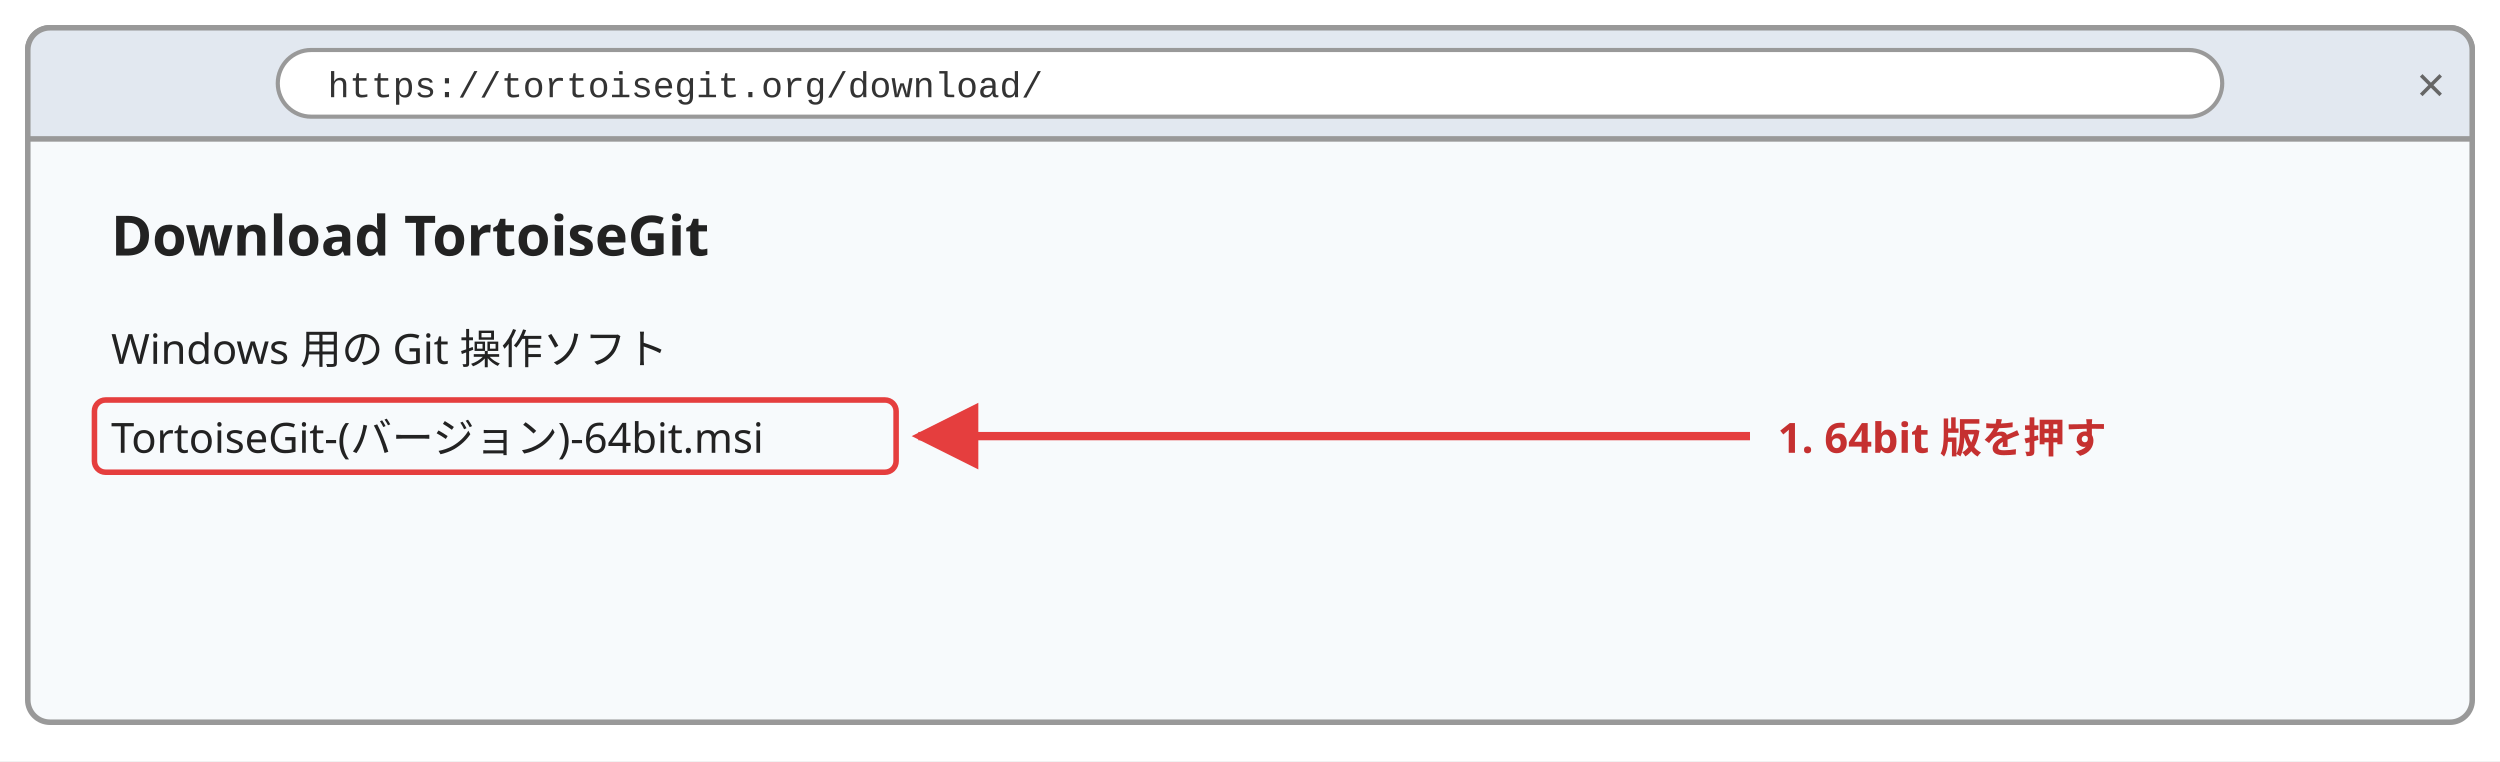
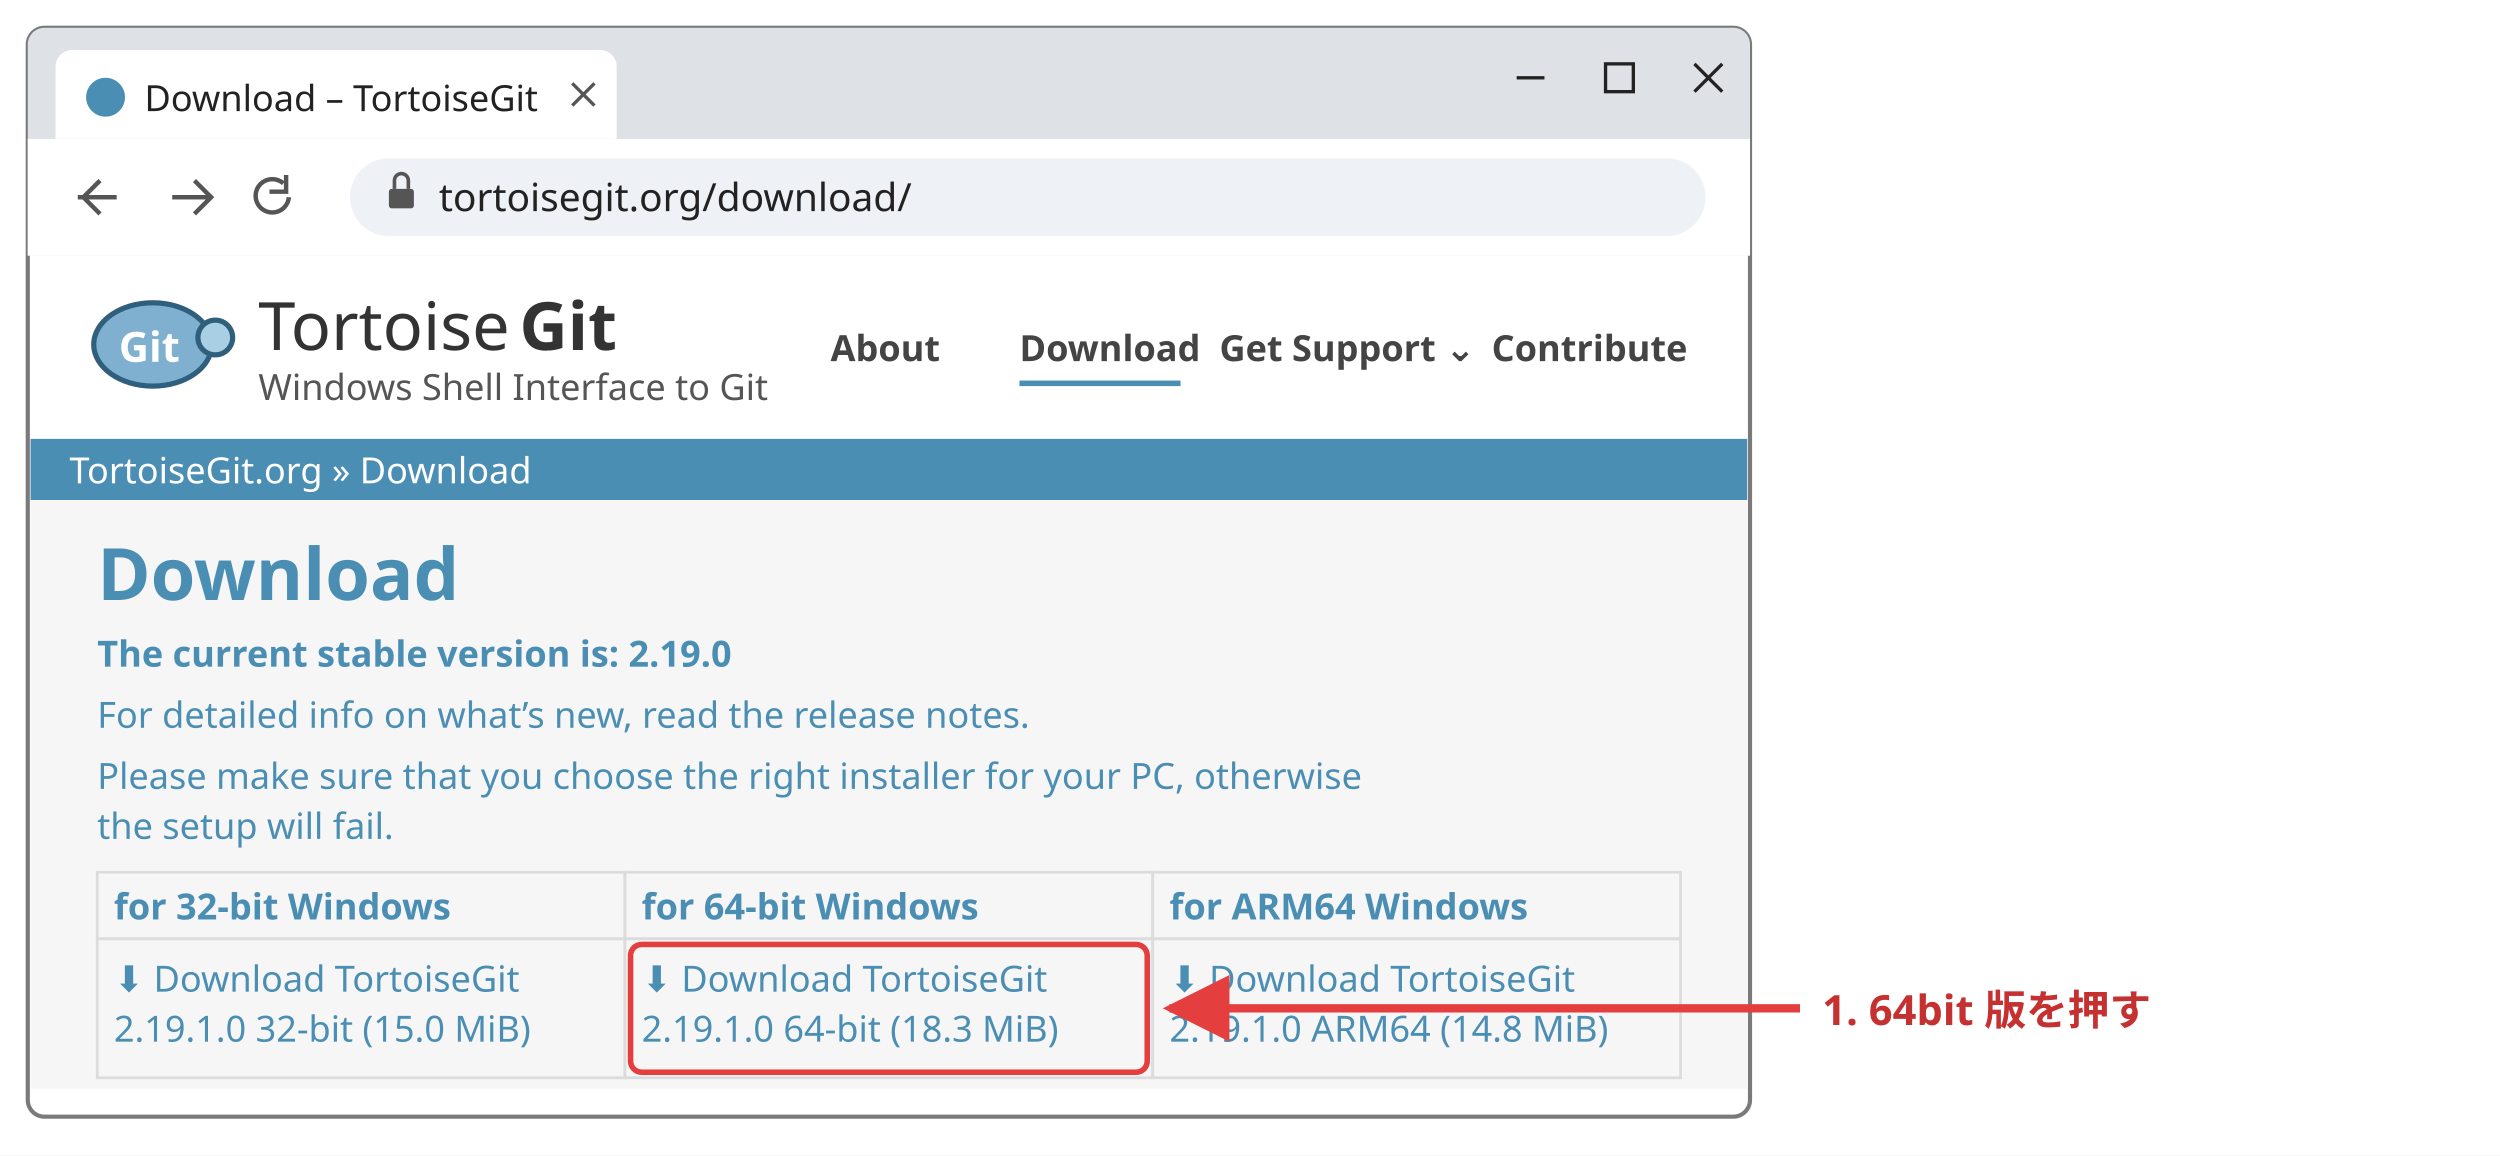
- <svg xmlns="http://www.w3.org/2000/svg" width="900" height="274" viewBox="0 0 900 274" font-family="Meiryo, 'Yu Gothic', sans-serif">
+ <svg xmlns="http://www.w3.org/2000/svg" width="900" height="416" viewBox="0 0 900 416" font-family="Meiryo, 'Yu Gothic', sans-serif">
  <defs>
    <marker id="r" viewBox="0 0 10 10" refX="9" refY="5" markerWidth="8" markerHeight="8" orient="auto">
      <path d="M0,0 L10,5 L0,10 z" fill="#e53e3e" />
    </marker>
  </defs>
-   <rect width="900" height="274" fill="#ffffff" />
-   <rect x="10" y="10" width="880" height="250" rx="8" fill="#f7fafc" stroke="#999" stroke-width="2" />
-   <path d="M10 18a8 8 0 0 1 8-8h864a8 8 0 0 1 8 8v32h-880z" fill="#e2e8f0" stroke="#999" stroke-width="2" />
-   <rect x="100" y="18" width="700" height="24" rx="12" fill="#fff" stroke="#999" stroke-width="1.5" />
-   <text x="118" y="35" font-size="13" fill="#333" font-family="Consolas, 'Courier New', monospace">https://tortoisegit.org/download/</text>
-   <text x="870" y="37" font-size="18" fill="#666">×</text>
-   <text x="40" y="92" font-size="20" font-weight="bold" fill="#222">Download TortoiseGit</text>
-   <text x="40" y="131" font-size="15" fill="#222">Windows 用の Git 操作ソフト</text>
-   <text x="40" y="163" font-size="15" fill="#222">TortoiseGit-(バージョン)-64bit.msi</text>
-   <rect x="34" y="144" width="288.6" height="26" rx="4" fill="none" stroke="#e53e3e" stroke-width="2" />
-   <path d="M630,157 L330.6,157" stroke="#e53e3e" stroke-width="3" fill="none" marker-end="url(#r)" />
-   <text x="640" y="163" font-size="15" font-weight="bold" fill="#c53030">1. 64bit 版を押す</text>
+   <rect width="900" height="416" fill="#ffffff" />
+   <rect x="10" y="10" width="620" height="392" rx="6" fill="#fff" stroke="#7a7a7a" stroke-width="1.5" />
+   <path d="M10 16a6 6 0 0 1 6-6h608a6 6 0 0 1 6 6v76h-620z" fill="#dee1e6" />
+   <path d="M20 50v-26a6 6 0 0 1 6-6h190a6 6 0 0 1 6 6v26z" fill="#fff" />
+   <circle cx="38" cy="35" r="7" fill="#4b8eb4" />
+   <text x="52" y="40" font-size="13" fill="#222" font-family="'Segoe UI', Tahoma, Meiryo, sans-serif">Download – TortoiseGit</text>
+   <path d="M206 30l8 8M214 30l-8 8" stroke="#555" stroke-width="1.2" />
+   <path d="M546 28h10M578 23h10v10h-10zM610 23l10 10M620 23l-10 10" stroke="#222" stroke-width="1.2" fill="none" />
+   <rect x="10" y="50" width="620" height="42" fill="#fff" />
+   <path d="M28 71h14m-6-6l-6 6l6 6M62 71h14m-6-6l6 6l-6 6" stroke="#555" stroke-width="1.6" fill="none" />
+   <path d="M102 66a6 6 0 1 0 2 5m-1-8v6h-6" stroke="#555" stroke-width="1.6" fill="none" />
+   <rect x="126" y="57" width="488" height="28" rx="14" fill="#eef1f5" />
+   <rect x="140" y="68" width="9" height="7" rx="1" fill="#555" />
+   <path d="M142 68v-3a2.5 2.5 0 0 1 5 0v3" stroke="#555" stroke-width="1.3" fill="none" />
+   <text x="158" y="76" font-size="14" fill="#222" font-family="'Segoe UI', Tahoma, Meiryo, sans-serif">tortoisegit.org/download/</text>
+   <clipPath id="pg-setup-tortoise-02-download">
+     <rect x="11" y="92" width="618" height="308" />
+   </clipPath>
+   <g clip-path="url(#pg-setup-tortoise-02-download)">
+     <rect x="11" y="92" width="618" height="300" fill="#fff" />
+     <ellipse cx="55" cy="124" rx="21.25" ry="15" fill="#7fb0cf" stroke="#2f5f7d" stroke-width="1.875" />
+     <circle cx="77.5" cy="121.5" r="6.25" fill="#a9cfe4" stroke="#2f5f7d" stroke-width="1.875" />
+     <text x="53.75" y="130.25" font-size="15" font-weight="bold" fill="#fff" text-anchor="middle" font-family="'Segoe UI', Tahoma, Meiryo, sans-serif">Git</text>
+     <text x="93" y="126" font-size="24" fill="#333" font-family="'Segoe UI', Tahoma, Meiryo, sans-serif">Tortoise</text>
+     <text x="187" y="126" font-size="24" font-weight="bold" fill="#333" font-family="'Segoe UI', Tahoma, Meiryo, sans-serif">Git</text>
+     <text x="93" y="144" font-size="13" fill="#555" font-family="'Segoe UI', Tahoma, Meiryo, sans-serif">Windows Shell Interface to Git</text>
+     <text x="299" y="130" font-size="13" font-weight="bold" fill="#444" font-family="'Segoe UI', Tahoma, Meiryo, sans-serif">About</text>
+     <text x="367" y="130" font-size="13" font-weight="bold" fill="#444" font-family="'Segoe UI', Tahoma, Meiryo, sans-serif">Download</text>
+     <path d="M367 138h58" stroke="#4b8eb4" stroke-width="2" />
+     <text x="439" y="130" font-size="13" font-weight="bold" fill="#444" font-family="'Segoe UI', Tahoma, Meiryo, sans-serif">Get Support ⌄</text>
+     <text x="537" y="130" font-size="13" font-weight="bold" fill="#444" font-family="'Segoe UI', Tahoma, Meiryo, sans-serif">Contribute</text>
+     <rect x="11" y="158" width="618" height="22" fill="#4b8eb4" />
+     <text x="25" y="174" font-size="13" fill="#fff" font-family="'Segoe UI', Tahoma, Meiryo, sans-serif">TortoiseGit.org » Download</text>
+     <rect x="11" y="180" width="618" height="212" fill="#f6f6f6" />
+     <text x="35" y="216" font-size="26" font-weight="bold" fill="#4b8eb4" font-family="'Segoe UI', Tahoma, Meiryo, sans-serif">Download</text>
+     <text x="35" y="240" font-size="13" font-weight="bold" fill="#4b8eb4" font-family="'Segoe UI', Tahoma, Meiryo, sans-serif">The current stable version is: 2.19.0</text>
+     <text x="35" y="262" font-size="13" fill="#4b8eb4" font-family="'Segoe UI', Tahoma, Meiryo, sans-serif">For detailed info on what’s new, read the release notes.</text>
+     <text x="35" y="284" font-size="13" fill="#4b8eb4" font-family="'Segoe UI', Tahoma, Meiryo, sans-serif">Please make sure that you choose the right installer for your PC, otherwise</text>
+     <text x="35" y="302" font-size="13" fill="#4b8eb4" font-family="'Segoe UI', Tahoma, Meiryo, sans-serif">the setup will fail.</text>
+     <rect x="35" y="314" width="190" height="24" fill="#f6f6f6" stroke="#dcdcdc" stroke-width="1" />
+     <text x="41" y="331" font-size="13" font-weight="bold" fill="#4b8eb4" font-family="'Segoe UI', Tahoma, Meiryo, sans-serif">for 32-bit Windows</text>
+     <rect x="35" y="338" width="190" height="50" fill="#f6f6f6" stroke="#dcdcdc" stroke-width="1" />
+     <text x="41" y="357" font-size="13" fill="#4b8eb4" font-family="'Segoe UI', Tahoma, Meiryo, sans-serif">⬇ Download TortoiseGit</text>
+     <text x="41" y="375" font-size="13" fill="#4b8eb4" font-family="'Segoe UI', Tahoma, Meiryo, sans-serif">2.19.1.0 32-bit (15.0 MiB)</text>
+     <rect x="225" y="314" width="190" height="24" fill="#f6f6f6" stroke="#dcdcdc" stroke-width="1" />
+     <text x="231" y="331" font-size="13" font-weight="bold" fill="#4b8eb4" font-family="'Segoe UI', Tahoma, Meiryo, sans-serif">for 64-bit Windows</text>
+     <rect x="225" y="338" width="190" height="50" fill="#f6f6f6" stroke="#dcdcdc" stroke-width="1" />
+     <text x="231" y="357" font-size="13" fill="#4b8eb4" font-family="'Segoe UI', Tahoma, Meiryo, sans-serif">⬇ Download TortoiseGit</text>
+     <text x="231" y="375" font-size="13" fill="#4b8eb4" font-family="'Segoe UI', Tahoma, Meiryo, sans-serif">2.19.1.0 64-bit (18.3 MiB)</text>
+     <rect x="415" y="314" width="190" height="24" fill="#f6f6f6" stroke="#dcdcdc" stroke-width="1" />
+     <text x="421" y="331" font-size="13" font-weight="bold" fill="#4b8eb4" font-family="'Segoe UI', Tahoma, Meiryo, sans-serif">for ARM64 Windows</text>
+     <rect x="415" y="338" width="190" height="50" fill="#f6f6f6" stroke="#dcdcdc" stroke-width="1" />
+     <text x="421" y="357" font-size="13" fill="#4b8eb4" font-family="'Segoe UI', Tahoma, Meiryo, sans-serif">⬇ Download TortoiseGit</text>
+     <text x="421" y="375" font-size="13" fill="#4b8eb4" font-family="'Segoe UI', Tahoma, Meiryo, sans-serif">2.19.1.0 ARM64 (14.8 MiB)</text>
+     <rect x="227" y="340" width="186" height="46" rx="4" fill="none" stroke="#e53e3e" stroke-width="2" />
+   </g>
+   <path d="M648,363 L421,363" stroke="#e53e3e" stroke-width="3" fill="none" marker-end="url(#r)" />
+   <text x="656" y="369" font-size="15" font-weight="bold" fill="#c53030">1. 64bit 版を押す</text>
</svg>
